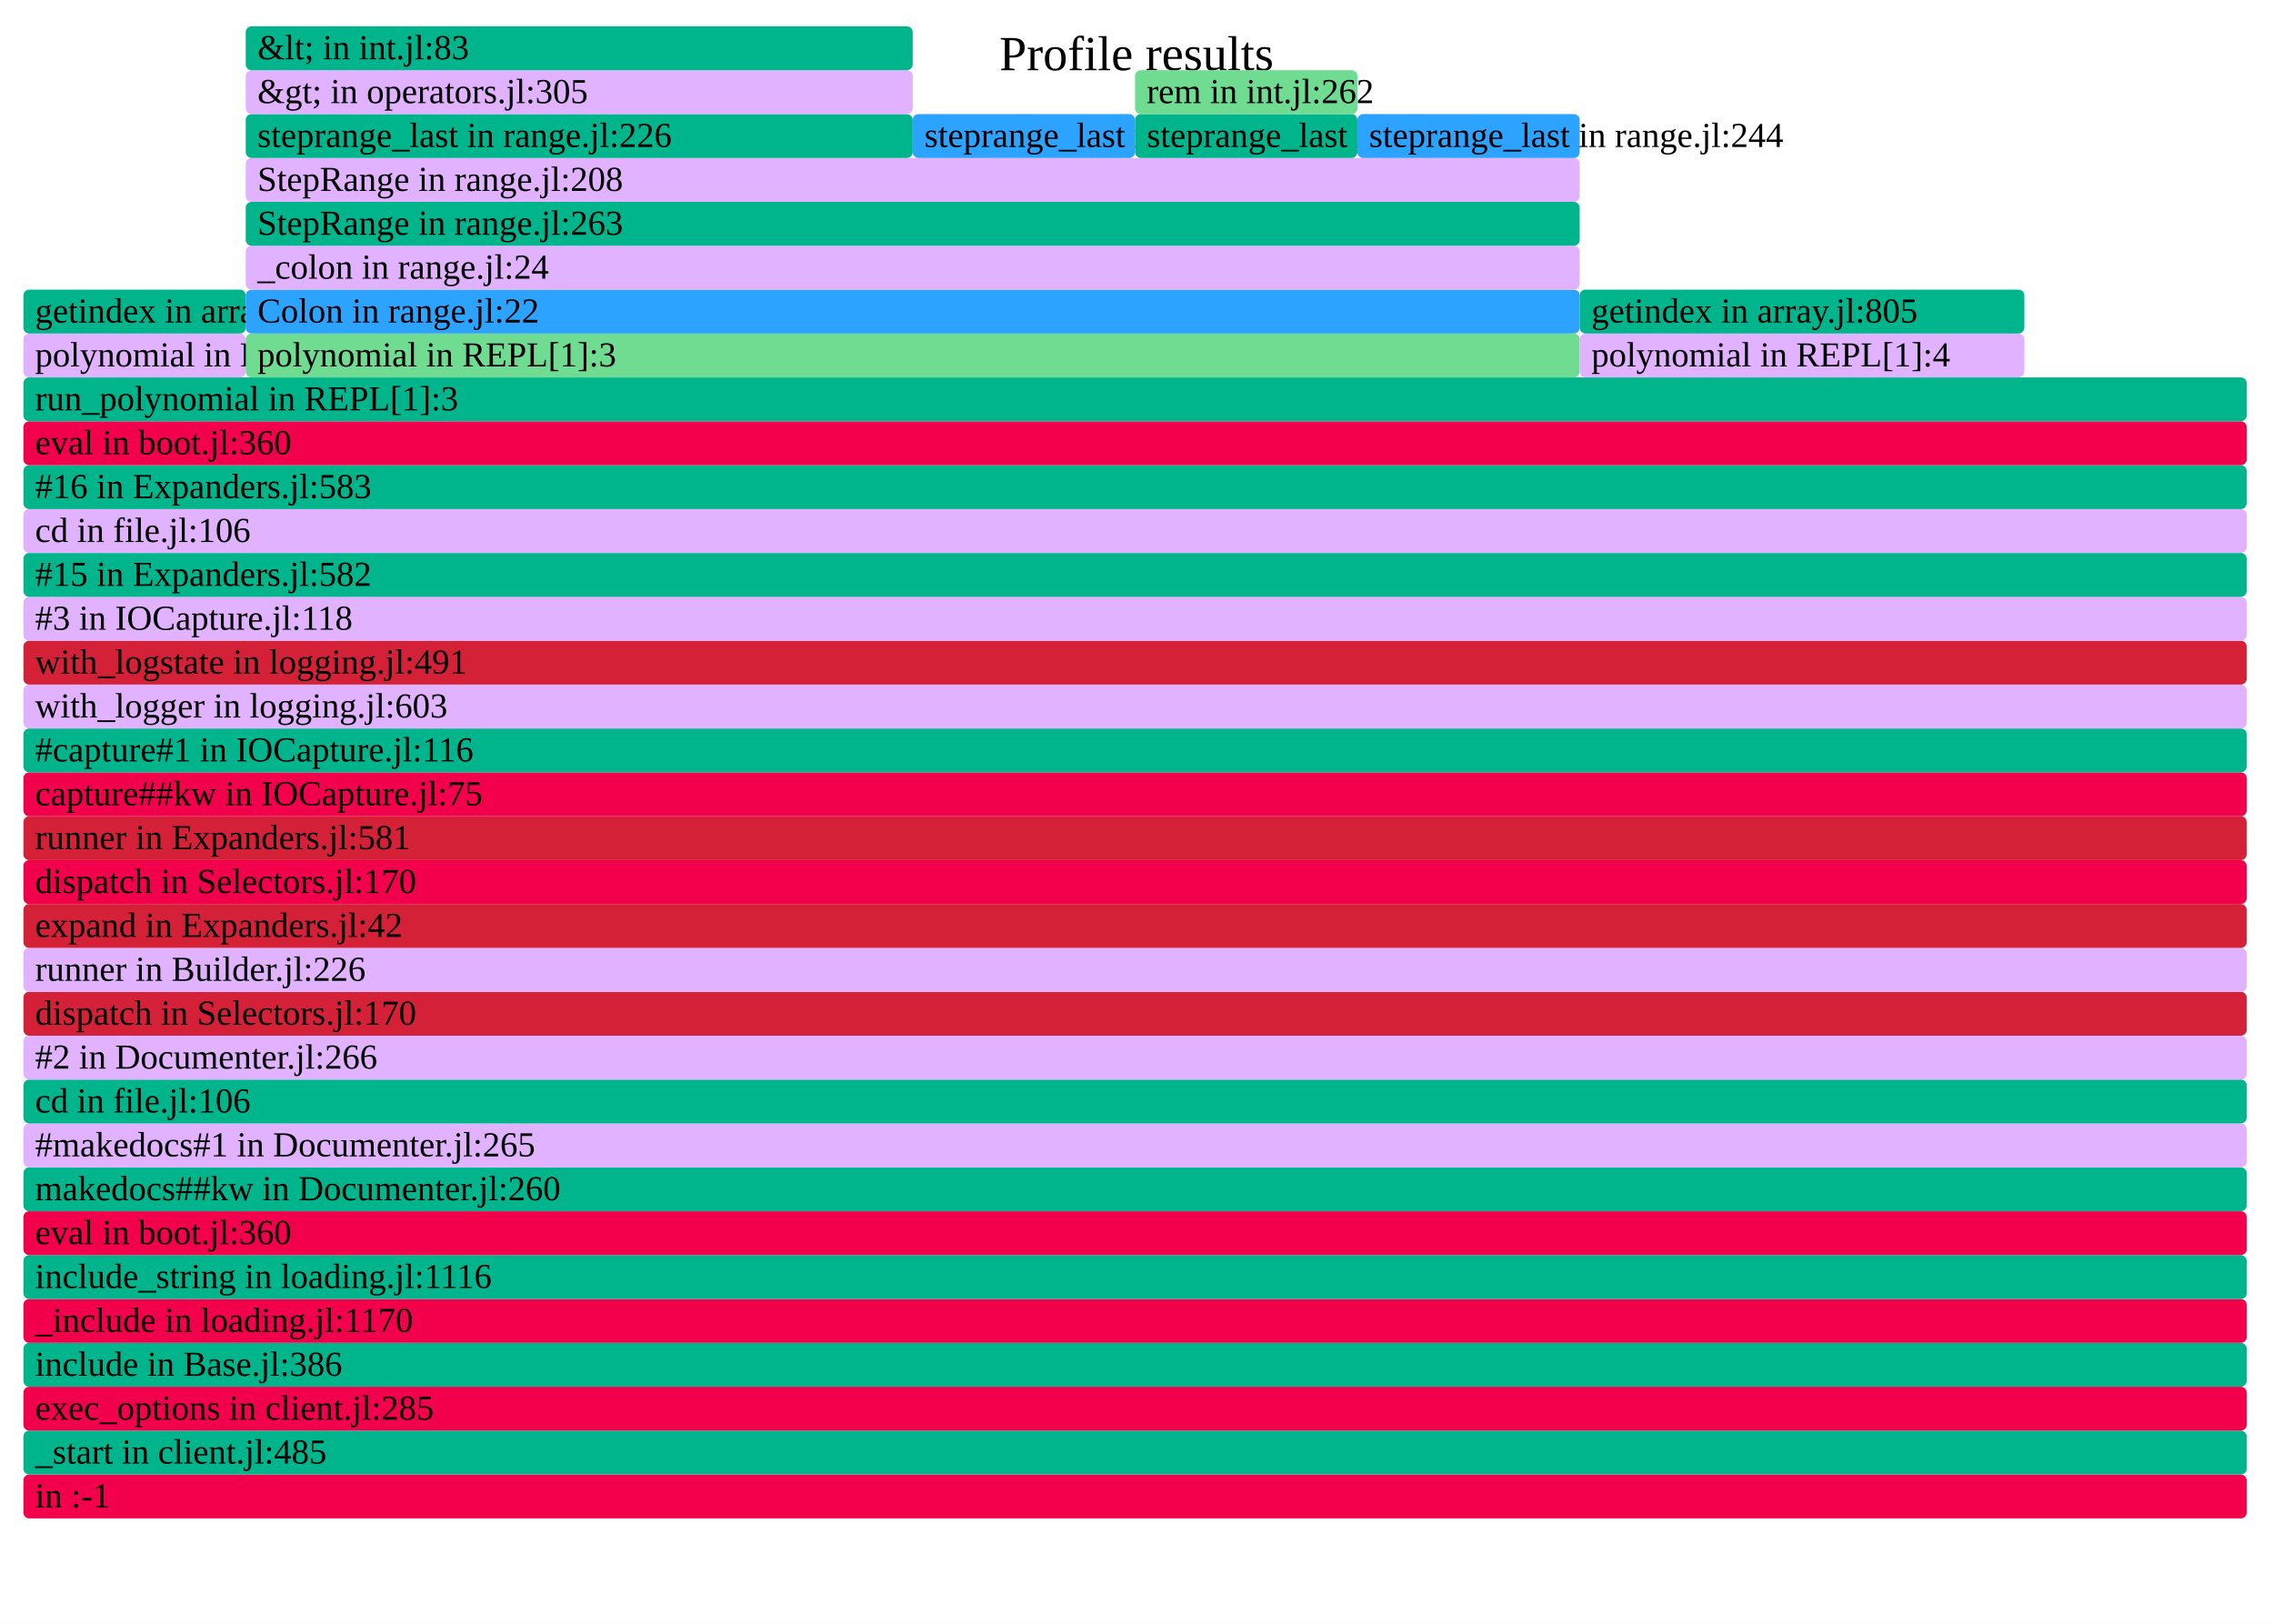
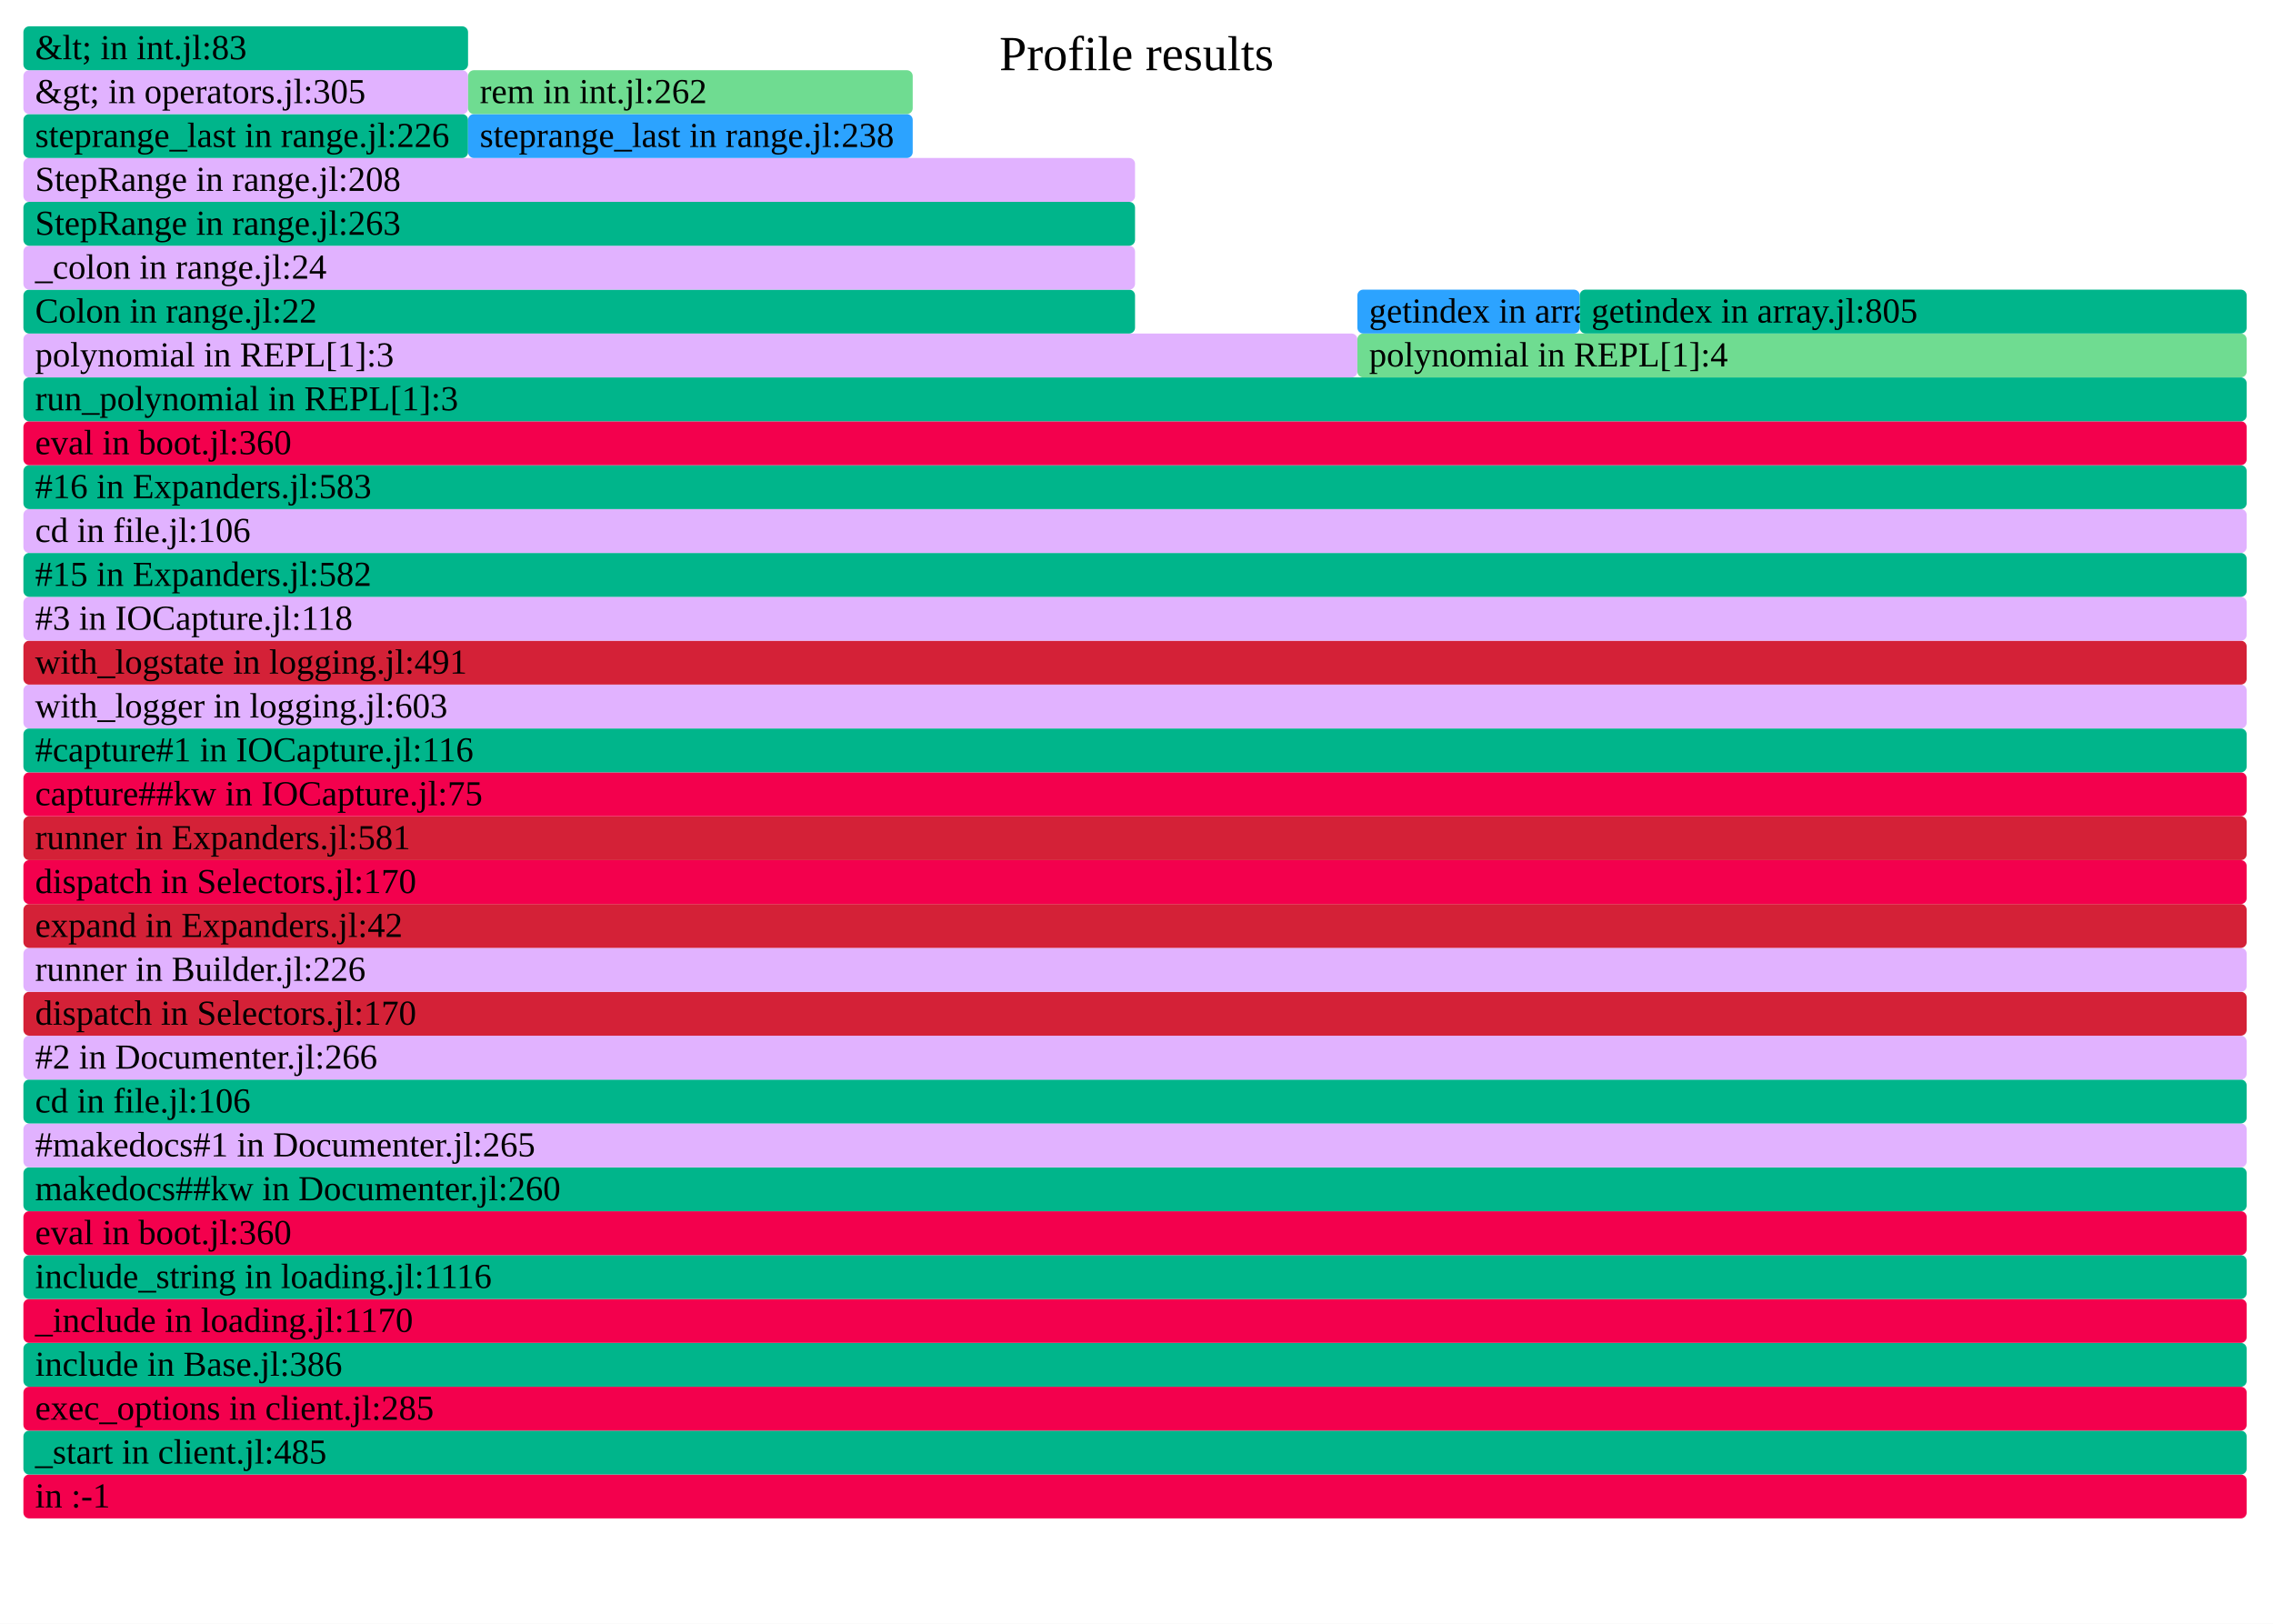
- <svg xmlns="http://www.w3.org/2000/svg" version="1.1" width="777" height="555" viewBox="0 0 777 555" id="fig-18f7d54ca2d546a98f33cf4b0b7d5172">
+ <svg xmlns="http://www.w3.org/2000/svg" version="1.1" width="777" height="555" viewBox="0 0 777 555" id="fig-3d257ff4ac674236a3197f99f4eec232">
  <defs>
-     <clipPath id="fig-18f7d54ca2d546a98f33cf4b0b7d5172-clip">
+     <clipPath id="fig-3d257ff4ac674236a3197f99f4eec232-clip">
      <rect x="0" y="0" width="777" height="555" />
    </clipPath>
  </defs>
  <style type="text/css">
-     #fig-18f7d54ca2d546a98f33cf4b0b7d5172 text {
+     #fig-3d257ff4ac674236a3197f99f4eec232 text {
        pointer-events: none;
        font-family: inherit;
        font-size: 12px;
        fill: #000000;
    }
-     text#fig-18f7d54ca2d546a98f33cf4b0b7d5172-caption {
+     text#fig-3d257ff4ac674236a3197f99f4eec232-caption {
        font-size: 16.8px;
        fill: #000000;
        text-anchor: middle;
    }
-     #fig-18f7d54ca2d546a98f33cf4b0b7d5172-bg {
+     #fig-3d257ff4ac674236a3197f99f4eec232-bg {
        fill: #FFFFFF;
    }
-     #fig-18f7d54ca2d546a98f33cf4b0b7d5172-viewport rect, #fig-18f7d54ca2d546a98f33cf4b0b7d5172-viewport path {
+     #fig-3d257ff4ac674236a3197f99f4eec232-viewport rect, #fig-3d257ff4ac674236a3197f99f4eec232-viewport path {
        vector-effect: non-scaling-stroke;
        fill-opacity: 1;
    }
-     #fig-18f7d54ca2d546a98f33cf4b0b7d5172-viewport text {
+     #fig-3d257ff4ac674236a3197f99f4eec232-viewport text {
        stroke: #000000;
        stroke-width: 0;
        stroke-opacity: 0.35;
    }
-     #fig-18f7d54ca2d546a98f33cf4b0b7d5172-viewport rect:hover, #fig-18f7d54ca2d546a98f33cf4b0b7d5172-viewport path:hover {
+     #fig-3d257ff4ac674236a3197f99f4eec232-viewport rect:hover, #fig-3d257ff4ac674236a3197f99f4eec232-viewport path:hover {
        fill-opacity: 0.75;
        stroke: #000000;
        stroke-width: 0.5;
    }
-     #fig-18f7d54ca2d546a98f33cf4b0b7d5172-viewport + rect {
+     #fig-3d257ff4ac674236a3197f99f4eec232-viewport + rect {
        fill: #FFFFFF;
        opacity: 0.8;
    }
-     text#fig-18f7d54ca2d546a98f33cf4b0b7d5172-details{
+     text#fig-3d257ff4ac674236a3197f99f4eec232-details{
        fill: #000000;
    }
</style>
-   <g id="fig-18f7d54ca2d546a98f33cf4b0b7d5172-frame" clip-path="url(#fig-18f7d54ca2d546a98f33cf4b0b7d5172-clip)">
-     <rect id="fig-18f7d54ca2d546a98f33cf4b0b7d5172-bg" x="0" y="0" width="777" height="555" />
-     <text id="fig-18f7d54ca2d546a98f33cf4b0b7d5172-caption" x="388.5" y="24">Profile results</text>
-     <g id="fig-18f7d54ca2d546a98f33cf4b0b7d5172-viewport" transform="scale(1)">
+   <g id="fig-3d257ff4ac674236a3197f99f4eec232-frame" clip-path="url(#fig-3d257ff4ac674236a3197f99f4eec232-clip)">
+     <rect id="fig-3d257ff4ac674236a3197f99f4eec232-bg" x="0" y="0" width="777" height="555" />
+     <text id="fig-3d257ff4ac674236a3197f99f4eec232-caption" x="388.5" y="24">Profile results</text>
+     <g id="fig-3d257ff4ac674236a3197f99f4eec232-viewport" transform="scale(1)">
      <rect x="8" y="504" width="760" height="15" rx="2" fill="#F3004D" data-dinfo="" />
      <text x="8" dx="4" y="515.25"> in :-1</text>
      <rect x="8" y="489" width="760" height="15" rx="2" fill="#00B58B" data-dinfo="./" />
      <text x="8" dx="4" y="500.25">_start in client.jl:485</text>
      <rect x="8" y="474" width="760" height="15" rx="2" fill="#F3004D" data-dinfo="./" />
      <text x="8" dx="4" y="485.25">exec_options in client.jl:285</text>
      <rect x="8" y="459" width="760" height="15" rx="2" fill="#00B58B" data-dinfo="./" />
      <text x="8" dx="4" y="470.25">include in Base.jl:386</text>
      <rect x="8" y="444" width="760" height="15" rx="2" fill="#F3004D" data-dinfo="./" />
      <text x="8" dx="4" y="455.25">_include in loading.jl:1170</text>
      <rect x="8" y="429" width="760" height="15" rx="2" fill="#00B58B" data-dinfo="./" />
      <text x="8" dx="4" y="440.25">include_string in loading.jl:1116</text>
      <rect x="8" y="414" width="760" height="15" rx="2" fill="#F3004D" data-dinfo="./" />
      <text x="8" dx="4" y="425.25">eval in boot.jl:360</text>
      <rect x="8" y="399" width="760" height="15" rx="2" fill="#00B58B" data-dinfo="/home/runner/.julia/packages/Documenter/qdbx6/src/" />
      <text x="8" dx="4" y="410.25">makedocs##kw in Documenter.jl:260</text>
      <rect x="8" y="384" width="760" height="15" rx="2" fill="#E1B2FF" data-dinfo="/home/runner/.julia/packages/Documenter/qdbx6/src/" />
      <text x="8" dx="4" y="395.25">#makedocs#1 in Documenter.jl:265</text>
      <rect x="8" y="369" width="760" height="15" rx="2" fill="#00B58B" data-dinfo="./" />
      <text x="8" dx="4" y="380.25">cd in file.jl:106</text>
      <rect x="8" y="354" width="760" height="15" rx="2" fill="#E1B2FF" data-dinfo="/home/runner/.julia/packages/Documenter/qdbx6/src/" />
      <text x="8" dx="4" y="365.25">#2 in Documenter.jl:266</text>
      <rect x="8" y="339" width="760" height="15" rx="2" fill="#D42137" data-dinfo="/home/runner/.julia/packages/Documenter/qdbx6/src/Utilities/" />
      <text x="8" dx="4" y="350.25">dispatch in Selectors.jl:170</text>
      <rect x="8" y="324" width="760" height="15" rx="2" fill="#E1B2FF" data-dinfo="/home/runner/.julia/packages/Documenter/qdbx6/src/" />
      <text x="8" dx="4" y="335.25">runner in Builder.jl:226</text>
      <rect x="8" y="309" width="760" height="15" rx="2" fill="#D42137" data-dinfo="/home/runner/.julia/packages/Documenter/qdbx6/src/" />
      <text x="8" dx="4" y="320.25">expand in Expanders.jl:42</text>
      <rect x="8" y="294" width="760" height="15" rx="2" fill="#F3004D" data-dinfo="/home/runner/.julia/packages/Documenter/qdbx6/src/Utilities/" />
      <text x="8" dx="4" y="305.25">dispatch in Selectors.jl:170</text>
      <rect x="8" y="279" width="760" height="15" rx="2" fill="#D42137" data-dinfo="/home/runner/.julia/packages/Documenter/qdbx6/src/" />
      <text x="8" dx="4" y="290.25">runner in Expanders.jl:581</text>
      <rect x="8" y="264" width="760" height="15" rx="2" fill="#F3004D" data-dinfo="/home/runner/.julia/packages/IOCapture/sXY71/src/" />
      <text x="8" dx="4" y="275.25">capture##kw in IOCapture.jl:75</text>
      <rect x="8" y="249" width="760" height="15" rx="2" fill="#00B58B" data-dinfo="/home/runner/.julia/packages/IOCapture/sXY71/src/" />
      <text x="8" dx="4" y="260.25">#capture#1 in IOCapture.jl:116</text>
      <rect x="8" y="234" width="760" height="15" rx="2" fill="#E1B2FF" data-dinfo="./" />
      <text x="8" dx="4" y="245.25">with_logger in logging.jl:603</text>
      <rect x="8" y="219" width="760" height="15" rx="2" fill="#D42137" data-dinfo="./" />
      <text x="8" dx="4" y="230.25">with_logstate in logging.jl:491</text>
      <rect x="8" y="204" width="760" height="15" rx="2" fill="#E1B2FF" data-dinfo="/home/runner/.julia/packages/IOCapture/sXY71/src/" />
      <text x="8" dx="4" y="215.25">#3 in IOCapture.jl:118</text>
      <rect x="8" y="189" width="760" height="15" rx="2" fill="#00B58B" data-dinfo="/home/runner/.julia/packages/Documenter/qdbx6/src/" />
      <text x="8" dx="4" y="200.25">#15 in Expanders.jl:582</text>
      <rect x="8" y="174" width="760" height="15" rx="2" fill="#E1B2FF" data-dinfo="./" />
      <text x="8" dx="4" y="185.25">cd in file.jl:106</text>
      <rect x="8" y="159" width="760" height="15" rx="2" fill="#00B58B" data-dinfo="/home/runner/.julia/packages/Documenter/qdbx6/src/" />
      <text x="8" dx="4" y="170.25">#16 in Expanders.jl:583</text>
      <rect x="8" y="144" width="760" height="15" rx="2" fill="#F3004D" data-dinfo="./" />
      <text x="8" dx="4" y="155.25">eval in boot.jl:360</text>
      <rect x="8" y="129" width="760" height="15" rx="2" fill="#00B58B" data-dinfo="./" />
      <text x="8" dx="4" y="140.25">run_polynomial in REPL[1]:3</text>
-       <rect x="8" y="114" width="76" height="15" rx="2" fill="#E1B2FF" data-dinfo="./" />
-       <text x="8" dx="4" y="125.25">polynomial in REPL[1]:2</text>
-       <rect x="8" y="99" width="76" height="15" rx="2" fill="#00B58B" data-dinfo="./" />
-       <text x="8" dx="4" y="110.25">getindex in array.jl:805</text>
-       <rect x="84" y="114" width="456" height="15" rx="2" fill="#6FDC91" data-dinfo="./" />
-       <text x="84" dx="4" y="125.25">polynomial in REPL[1]:3</text>
-       <rect x="84" y="99" width="456" height="15" rx="2" fill="#2CA3FF" data-dinfo="./" />
-       <text x="84" dx="4" y="110.25">Colon in range.jl:22</text>
-       <rect x="84" y="84" width="456" height="15" rx="2" fill="#E1B2FF" data-dinfo="./" />
-       <text x="84" dx="4" y="95.25">_colon in range.jl:24</text>
-       <rect x="84" y="69" width="456" height="15" rx="2" fill="#00B58B" data-dinfo="./" />
-       <text x="84" dx="4" y="80.25">StepRange in range.jl:263</text>
-       <rect x="84" y="54" width="456" height="15" rx="2" fill="#E1B2FF" data-dinfo="./" />
-       <text x="84" dx="4" y="65.25">StepRange in range.jl:208</text>
-       <rect x="84" y="39" width="228" height="15" rx="2" fill="#00B58B" data-dinfo="./" />
-       <text x="84" dx="4" y="50.25">steprange_last in range.jl:226</text>
-       <rect x="84" y="24" width="228" height="15" rx="2" fill="#E1B2FF" data-dinfo="./" />
-       <text x="84" dx="4" y="35.25">&amp;gt; in operators.jl:305</text>
-       <rect x="84" y="9" width="228" height="15" rx="2" fill="#00B58B" data-dinfo="./" />
-       <text x="84" dx="4" y="20.25">&amp;lt; in int.jl:83</text>
-       <rect x="312" y="39" width="76" height="15" rx="2" fill="#2CA3FF" data-dinfo="./" />
-       <text x="312" dx="4" y="50.25">steprange_last in range.jl:231</text>
-       <rect x="388" y="39" width="76" height="15" rx="2" fill="#00B58B" data-dinfo="./" />
-       <text x="388" dx="4" y="50.25">steprange_last in range.jl:238</text>
-       <rect x="388" y="24" width="76" height="15" rx="2" fill="#6FDC91" data-dinfo="./" />
-       <text x="388" dx="4" y="35.25">rem in int.jl:262</text>
-       <rect x="464" y="39" width="76" height="15" rx="2" fill="#2CA3FF" data-dinfo="./" />
-       <text x="464" dx="4" y="50.25">steprange_last in range.jl:244</text>
-       <rect x="540" y="114" width="152" height="15" rx="2" fill="#E1B2FF" data-dinfo="./" />
-       <text x="540" dx="4" y="125.25">polynomial in REPL[1]:4</text>
-       <rect x="540" y="99" width="152" height="15" rx="2" fill="#00B58B" data-dinfo="./" />
+       <rect x="8" y="114" width="456" height="15" rx="2" fill="#E1B2FF" data-dinfo="./" />
+       <text x="8" dx="4" y="125.25">polynomial in REPL[1]:3</text>
+       <rect x="8" y="99" width="380" height="15" rx="2" fill="#00B58B" data-dinfo="./" />
+       <text x="8" dx="4" y="110.25">Colon in range.jl:22</text>
+       <rect x="8" y="84" width="380" height="15" rx="2" fill="#E1B2FF" data-dinfo="./" />
+       <text x="8" dx="4" y="95.25">_colon in range.jl:24</text>
+       <rect x="8" y="69" width="380" height="15" rx="2" fill="#00B58B" data-dinfo="./" />
+       <text x="8" dx="4" y="80.25">StepRange in range.jl:263</text>
+       <rect x="8" y="54" width="380" height="15" rx="2" fill="#E1B2FF" data-dinfo="./" />
+       <text x="8" dx="4" y="65.25">StepRange in range.jl:208</text>
+       <rect x="8" y="39" width="152" height="15" rx="2" fill="#00B58B" data-dinfo="./" />
+       <text x="8" dx="4" y="50.25">steprange_last in range.jl:226</text>
+       <rect x="8" y="24" width="152" height="15" rx="2" fill="#E1B2FF" data-dinfo="./" />
+       <text x="8" dx="4" y="35.25">&amp;gt; in operators.jl:305</text>
+       <rect x="8" y="9" width="152" height="15" rx="2" fill="#00B58B" data-dinfo="./" />
+       <text x="8" dx="4" y="20.25">&amp;lt; in int.jl:83</text>
+       <rect x="160" y="39" width="152" height="15" rx="2" fill="#2CA3FF" data-dinfo="./" />
+       <text x="160" dx="4" y="50.25">steprange_last in range.jl:238</text>
+       <rect x="160" y="24" width="152" height="15" rx="2" fill="#6FDC91" data-dinfo="./" />
+       <text x="160" dx="4" y="35.25">rem in int.jl:262</text>
+       <rect x="464" y="114" width="304" height="15" rx="2" fill="#6FDC91" data-dinfo="./" />
+       <text x="464" dx="4" y="125.25">polynomial in REPL[1]:4</text>
+       <rect x="464" y="99" width="76" height="15" rx="2" fill="#2CA3FF" data-dinfo="./" />
+       <text x="464" dx="4" y="110.25">getindex in array.jl:0</text>
+       <rect x="540" y="99" width="228" height="15" rx="2" fill="#00B58B" data-dinfo="./" />
      <text x="540" dx="4" y="110.25">getindex in array.jl:805</text>
    </g>
  </g>
</svg>
